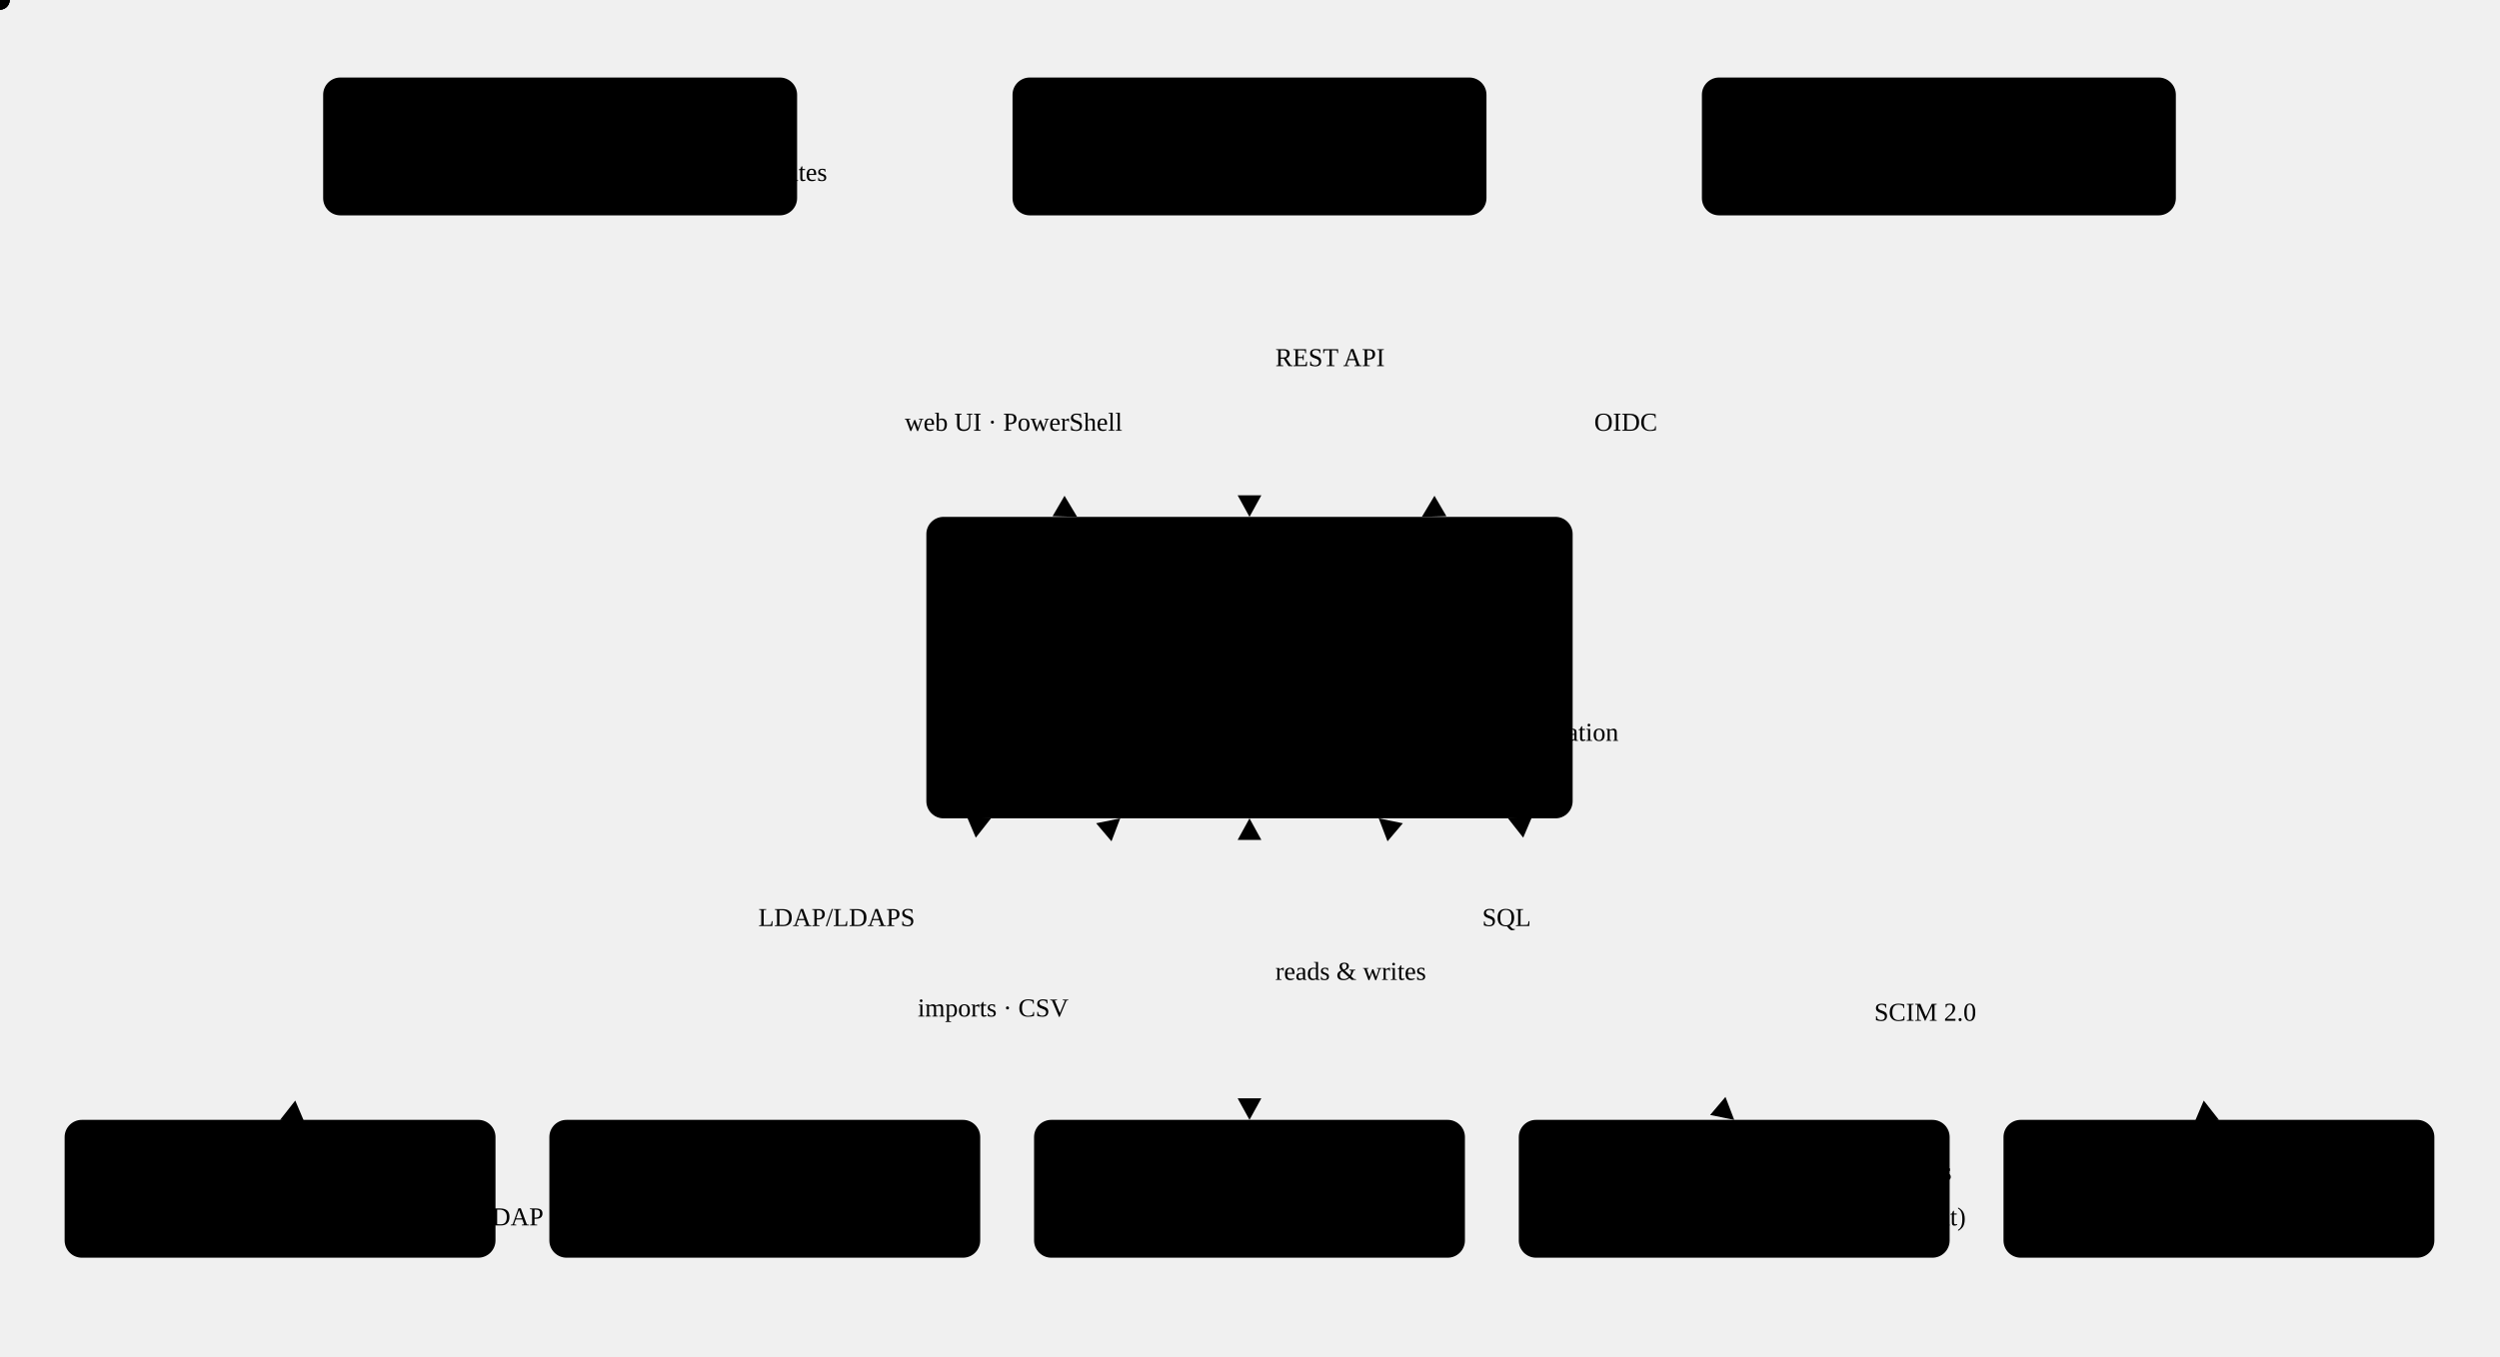
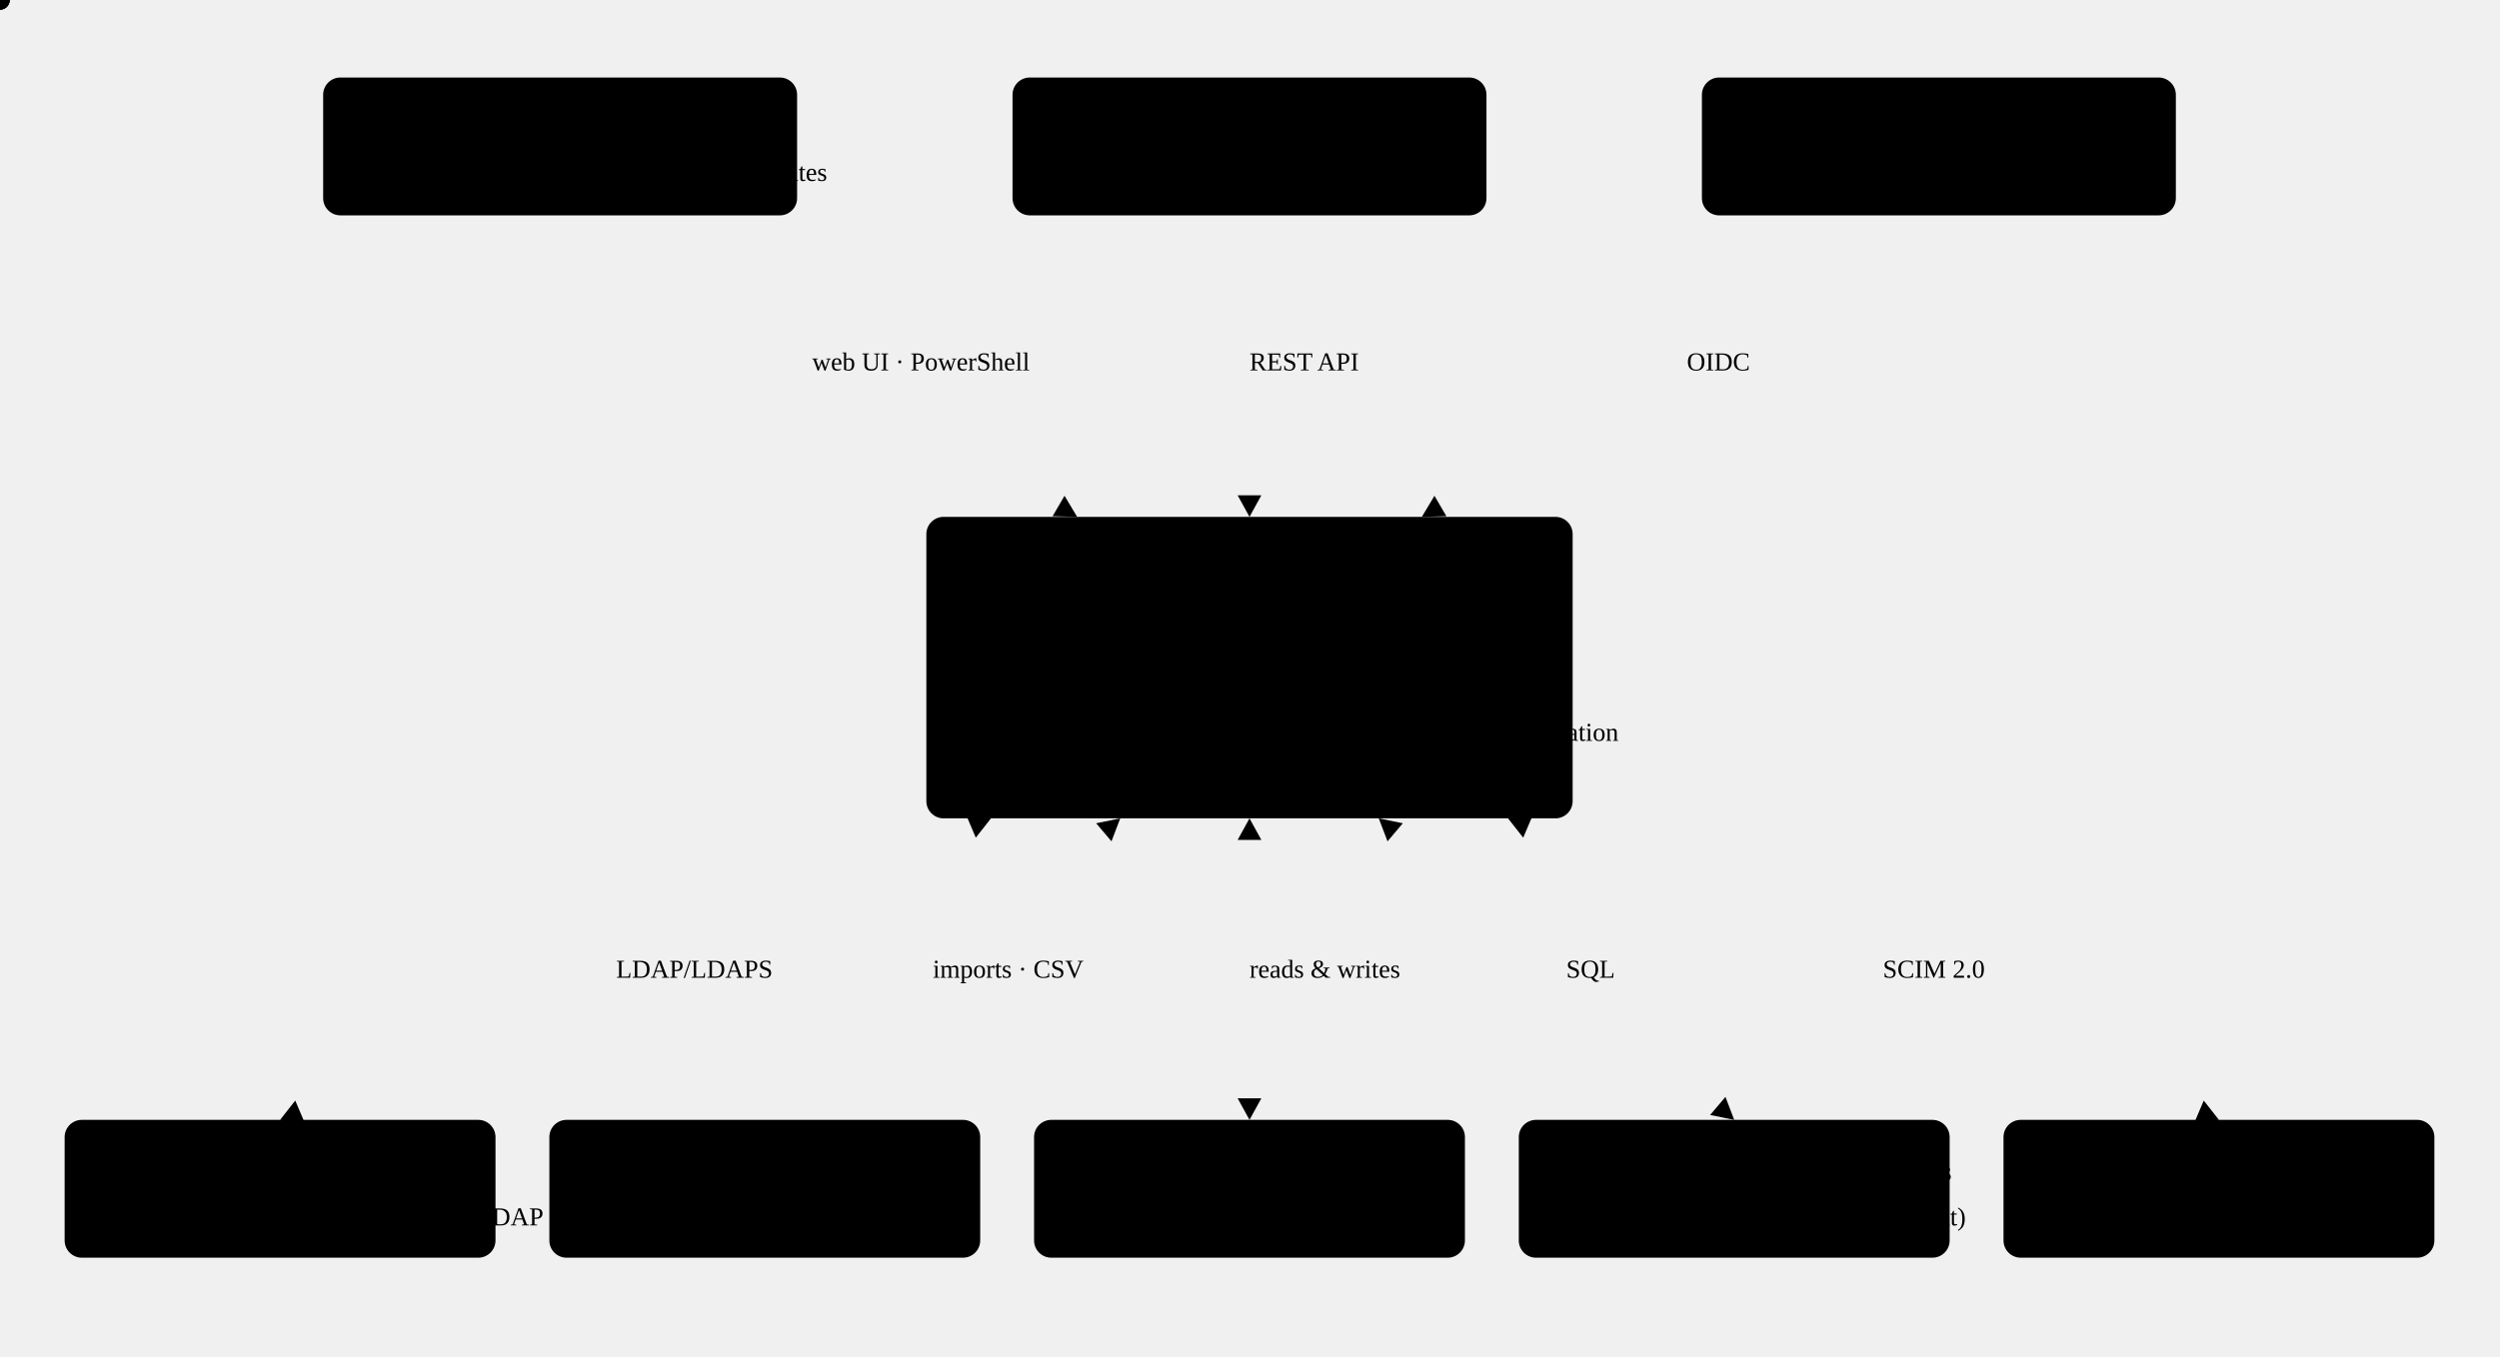
<svg xmlns="http://www.w3.org/2000/svg" class="jim-diagram" viewBox="0 0 1160 630" role="img" aria-labelledby="jimdg-sc-title jimdg-sc-desc">
+   <defs>
+     <mask id="jimdg-sc-labelcut" maskUnits="userSpaceOnUse" x="0" y="0" width="1160" height="630">
+       <rect x="0" y="0" width="1160" height="630" fill="#ffffff" />
+       <rect x="314.4" y="159" width="124.2" height="18" rx="3" fill="#000000" />
+       <rect x="547" y="159" width="66" height="18" rx="3" fill="#000000" />
+       <rect x="762.4" y="159" width="41.2" height="18" rx="3" fill="#000000" />
+       <rect x="242.4" y="441" width="87.1" height="18" rx="3" fill="#000000" />
+       <rect x="389.1" y="441" width="88.4" height="18" rx="3" fill="#000000" />
+       <rect x="535.4" y="441" width="89.2" height="18" rx="3" fill="#000000" />
+       <rect x="709.5" y="441" width="35.1" height="18" rx="3" fill="#000000" />
+       <rect x="843" y="441" width="62.2" height="18" rx="3" fill="#000000" />
+     </mask>
+   </defs>
  <g id="jimdg-sc-people">
    <rect class="jimdg-stage" x="150" y="36" width="220" height="64" rx="8" />
    <circle class="jimdg-person-glyph" cx="170" cy="57" r="6" />
    <path class="jimdg-person-glyph" d="M159,79 a11,11 0 0 1 22,0 z" />
    <text class="jimdg-stage-label" x="278" y="63">Administrator</text>
    <text class="jimdg-system-sub" x="278" y="84">configures &amp; operates</text>
    <rect class="jimdg-stage" x="470" y="36" width="220" height="64" rx="8" />
    <text class="jimdg-glyph-code" x="492" y="64">&gt;_</text>
    <text class="jimdg-stage-label" x="594" y="63">Automation Client</text>
    <text class="jimdg-system-sub" x="594" y="84">CI/CD · API keys</text>
    <rect class="jimdg-system" x="790" y="36" width="220" height="64" rx="8" />
    <text class="jimdg-system-name" x="900" y="63">Identity Provider</text>
    <text class="jimdg-system-sub" x="900" y="84">OIDC single sign-on</text>
  </g>
  <g id="jimdg-sc-jim">
    <rect class="jimdg-core" x="430" y="240" width="300" height="140" rx="8" />
    <text class="jimdg-core-title" x="580" y="296">JIM</text>
    <text class="jimdg-core-sub" x="580" y="322">Junctional Identity Manager</text>
    <text class="jimdg-core-sub" x="580" y="344">self-hosted identity synchronisation</text>
  </g>
  <g id="jimdg-sc-systems">
    <rect class="jimdg-system" x="30" y="520" width="200" height="64" rx="8" />
    <text class="jimdg-system-name" x="130" y="548">Directory Services</text>
    <text class="jimdg-system-sub" x="130" y="569">Active Directory · LDAP</text>
    <rect class="jimdg-system" x="255" y="520" width="200" height="64" rx="8" />
    <text class="jimdg-system-name" x="355" y="548">HR Systems</text>
    <text class="jimdg-system-sub" x="355" y="569">authoritative source</text>
    <rect class="jimdg-system" x="480" y="520" width="200" height="64" rx="8" />
    <text class="jimdg-system-name" x="580" y="548">File Systems</text>
    <text class="jimdg-system-sub" x="580" y="569">CSV &amp; flat files</text>
    <rect class="jimdg-system-planned" x="705" y="520" width="200" height="64" rx="8" />
    <text class="jimdg-system-name-planned" x="805" y="548">Enterprise Databases</text>
    <text class="jimdg-system-sub-planned" x="805" y="569">SQL (in development)</text>
    <rect class="jimdg-system" x="930" y="520" width="200" height="64" rx="8" />
    <text class="jimdg-system-name" x="1030" y="548">Cloud Applications</text>
    <text class="jimdg-system-sub" x="1030" y="569">SCIM 2.0</text>
  </g>
-   <g id="jimdg-sc-edges">
-     <line class="jimdg-spoke" x1="260" y1="100" x2="491.4" y2="235" />
-     <polygon class="jimdg-arrow" points="0,0 -10,-5.5 -10,5.5" transform="translate(500,240) rotate(30.3)" />
-     <text class="jimdg-spoke-label jimdg-anchor-end" x="420" y="200">web UI · PowerShell</text>
-     <line class="jimdg-spoke" x1="580" y1="100" x2="580" y2="230" />
-     <polygon class="jimdg-arrow" points="0,0 -10,-5.5 -10,5.5" transform="translate(580,240) rotate(90)" />
-     <text class="jimdg-spoke-label jimdg-anchor-start" x="592" y="170">REST API</text>
-     <line class="jimdg-spoke" x1="900" y1="100" x2="668.6" y2="235" />
-     <polygon class="jimdg-arrow" points="0,0 -10,-5.5 -10,5.5" transform="translate(660,240) rotate(149.7)" />
-     <text class="jimdg-spoke-label jimdg-anchor-start" x="740" y="200">OIDC</text>
-     <line class="jimdg-spoke" x1="450.8" y1="383.9" x2="139.2" y2="516.1" />
-     <polygon class="jimdg-arrow" points="0,0 -10,-5.5 -10,5.5" transform="translate(130,520) rotate(157)" />
-     <polygon class="jimdg-arrow" points="0,0 -10,-5.5 -10,5.5" transform="translate(460,380) rotate(-23)" />
-     <text class="jimdg-spoke-label jimdg-anchor-start" x="352" y="430">LDAP/LDAPS</text>
-     <line class="jimdg-spoke" x1="355" y1="520" x2="512.4" y2="386.5" />
-     <polygon class="jimdg-arrow" points="0,0 -10,-5.5 -10,5.5" transform="translate(520,380) rotate(-40.3)" />
-     <text class="jimdg-spoke-label jimdg-anchor-start" x="426" y="472">imports · CSV</text>
-     <line class="jimdg-spoke" x1="580" y1="390" x2="580" y2="510" />
-     <polygon class="jimdg-arrow" points="0,0 -10,-5.5 -10,5.5" transform="translate(580,380) rotate(-90)" />
-     <polygon class="jimdg-arrow" points="0,0 -10,-5.5 -10,5.5" transform="translate(580,520) rotate(90)" />
-     <text class="jimdg-spoke-label jimdg-anchor-start" x="592" y="455">reads &amp; writes</text>
-     <line class="jimdg-spoke-planned" x1="647.6" y1="386.5" x2="797.4" y2="513.5" />
-     <polygon class="jimdg-arrow-planned" points="0,0 -10,-5.5 -10,5.5" transform="translate(805,520) rotate(40.3)" />
-     <polygon class="jimdg-arrow-planned" points="0,0 -10,-5.5 -10,5.5" transform="translate(640,380) rotate(220.3)" />
-     <text class="jimdg-spoke-label jimdg-anchor-end" x="688" y="430">SQL</text>
-     <line class="jimdg-spoke" x1="709.2" y1="383.9" x2="1020.8" y2="516.1" />
-     <polygon class="jimdg-arrow" points="0,0 -10,-5.5 -10,5.5" transform="translate(1030,520) rotate(23)" />
-     <polygon class="jimdg-arrow" points="0,0 -10,-5.5 -10,5.5" transform="translate(700,380) rotate(203)" />
-     <text class="jimdg-spoke-label jimdg-anchor-end" x="870" y="474">SCIM 2.0</text>
+   <g mask="url(#jimdg-sc-labelcut)">
+     <g id="jimdg-sc-edges">
+       <line class="jimdg-spoke" x1="260" y1="100" x2="491.4" y2="235" />
+       <polygon class="jimdg-arrow" points="0,0 -10,-5.5 -10,5.5" transform="translate(500,240) rotate(30.3)" />
+       <line class="jimdg-spoke" x1="580" y1="100" x2="580" y2="230" />
+       <polygon class="jimdg-arrow" points="0,0 -10,-5.5 -10,5.5" transform="translate(580,240) rotate(90)" />
+       <line class="jimdg-spoke" x1="900" y1="100" x2="668.6" y2="235" />
+       <polygon class="jimdg-arrow" points="0,0 -10,-5.5 -10,5.5" transform="translate(660,240) rotate(149.7)" />
+       <line class="jimdg-spoke" x1="450.8" y1="383.9" x2="139.2" y2="516.1" />
+       <polygon class="jimdg-arrow" points="0,0 -10,-5.5 -10,5.5" transform="translate(130,520) rotate(157)" />
+       <polygon class="jimdg-arrow" points="0,0 -10,-5.5 -10,5.5" transform="translate(460,380) rotate(-23)" />
+       <line class="jimdg-spoke" x1="355" y1="520" x2="512.4" y2="386.5" />
+       <polygon class="jimdg-arrow" points="0,0 -10,-5.5 -10,5.5" transform="translate(520,380) rotate(-40.3)" />
+       <line class="jimdg-spoke" x1="580" y1="390" x2="580" y2="510" />
+       <polygon class="jimdg-arrow" points="0,0 -10,-5.5 -10,5.5" transform="translate(580,380) rotate(-90)" />
+       <polygon class="jimdg-arrow" points="0,0 -10,-5.5 -10,5.5" transform="translate(580,520) rotate(90)" />
+       <line class="jimdg-spoke-planned" x1="647.6" y1="386.5" x2="797.4" y2="513.5" />
+       <polygon class="jimdg-arrow-planned" points="0,0 -10,-5.5 -10,5.5" transform="translate(805,520) rotate(40.3)" />
+       <polygon class="jimdg-arrow-planned" points="0,0 -10,-5.5 -10,5.5" transform="translate(640,380) rotate(220.3)" />
+       <line class="jimdg-spoke" x1="709.2" y1="383.9" x2="1020.8" y2="516.1" />
+       <polygon class="jimdg-arrow" points="0,0 -10,-5.5 -10,5.5" transform="translate(1030,520) rotate(23)" />
+       <polygon class="jimdg-arrow" points="0,0 -10,-5.5 -10,5.5" transform="translate(700,380) rotate(203)" />
+     </g>
+     <g id="jimdg-sc-packets">
+       <circle class="jimdg-packet" r="4.5">
+         <animateMotion dur="3s" begin="0s" repeatCount="indefinite" path="M355,520 L512,386" />
+         <animate attributeName="opacity" values="0;1;1;0" keyTimes="0;0.15;0.85;1" dur="3s" begin="0s" repeatCount="indefinite" />
+       </circle>
+       <circle class="jimdg-packet" r="4.5">
+         <animateMotion dur="3s" begin="-1.5s" repeatCount="indefinite" path="M450,384 L140,516" />
+         <animate attributeName="opacity" values="0;1;1;0" keyTimes="0;0.15;0.85;1" dur="3s" begin="-1.5s" repeatCount="indefinite" />
+       </circle>
+       <circle class="jimdg-packet" r="4.5">
+         <animateMotion dur="3s" begin="-0.75s" repeatCount="indefinite" path="M709,384 L1021,516" />
+         <animate attributeName="opacity" values="0;1;1;0" keyTimes="0;0.15;0.85;1" dur="3s" begin="-0.75s" repeatCount="indefinite" />
+       </circle>
+     </g>
  </g>
-   <g id="jimdg-sc-packets">
-     <circle class="jimdg-packet" r="4.5">
-       <animateMotion dur="3s" begin="0s" repeatCount="indefinite" path="M355,520 L512,386" />
-       <animate attributeName="opacity" values="0;1;1;0" keyTimes="0;0.15;0.85;1" dur="3s" begin="0s" repeatCount="indefinite" />
-     </circle>
-     <circle class="jimdg-packet" r="4.5">
-       <animateMotion dur="3s" begin="-1.5s" repeatCount="indefinite" path="M450,384 L140,516" />
-       <animate attributeName="opacity" values="0;1;1;0" keyTimes="0;0.15;0.85;1" dur="3s" begin="-1.5s" repeatCount="indefinite" />
-     </circle>
-     <circle class="jimdg-packet" r="4.5">
-       <animateMotion dur="3s" begin="-0.75s" repeatCount="indefinite" path="M709,384 L1021,516" />
-       <animate attributeName="opacity" values="0;1;1;0" keyTimes="0;0.15;0.85;1" dur="3s" begin="-0.75s" repeatCount="indefinite" />
-     </circle>
+   <g id="jimdg-sc-labels">
+     <text class="jimdg-spoke-label jimdg-anchor-middle" x="377" y="172">web UI · PowerShell</text>
+     <text class="jimdg-spoke-label jimdg-anchor-middle" x="580" y="172">REST API</text>
+     <text class="jimdg-spoke-label jimdg-anchor-middle" x="783" y="172">OIDC</text>
+     <text class="jimdg-spoke-label jimdg-anchor-middle" x="286" y="454">LDAP/LDAPS</text>
+     <text class="jimdg-spoke-label jimdg-anchor-middle" x="433" y="454">imports · CSV</text>
+     <text class="jimdg-spoke-label jimdg-anchor-middle" x="580" y="454">reads &amp; writes</text>
+     <text class="jimdg-spoke-label jimdg-anchor-middle" x="727" y="454">SQL</text>
+     <text class="jimdg-spoke-label jimdg-anchor-middle" x="874" y="454">SCIM 2.0</text>
  </g>
</svg>
